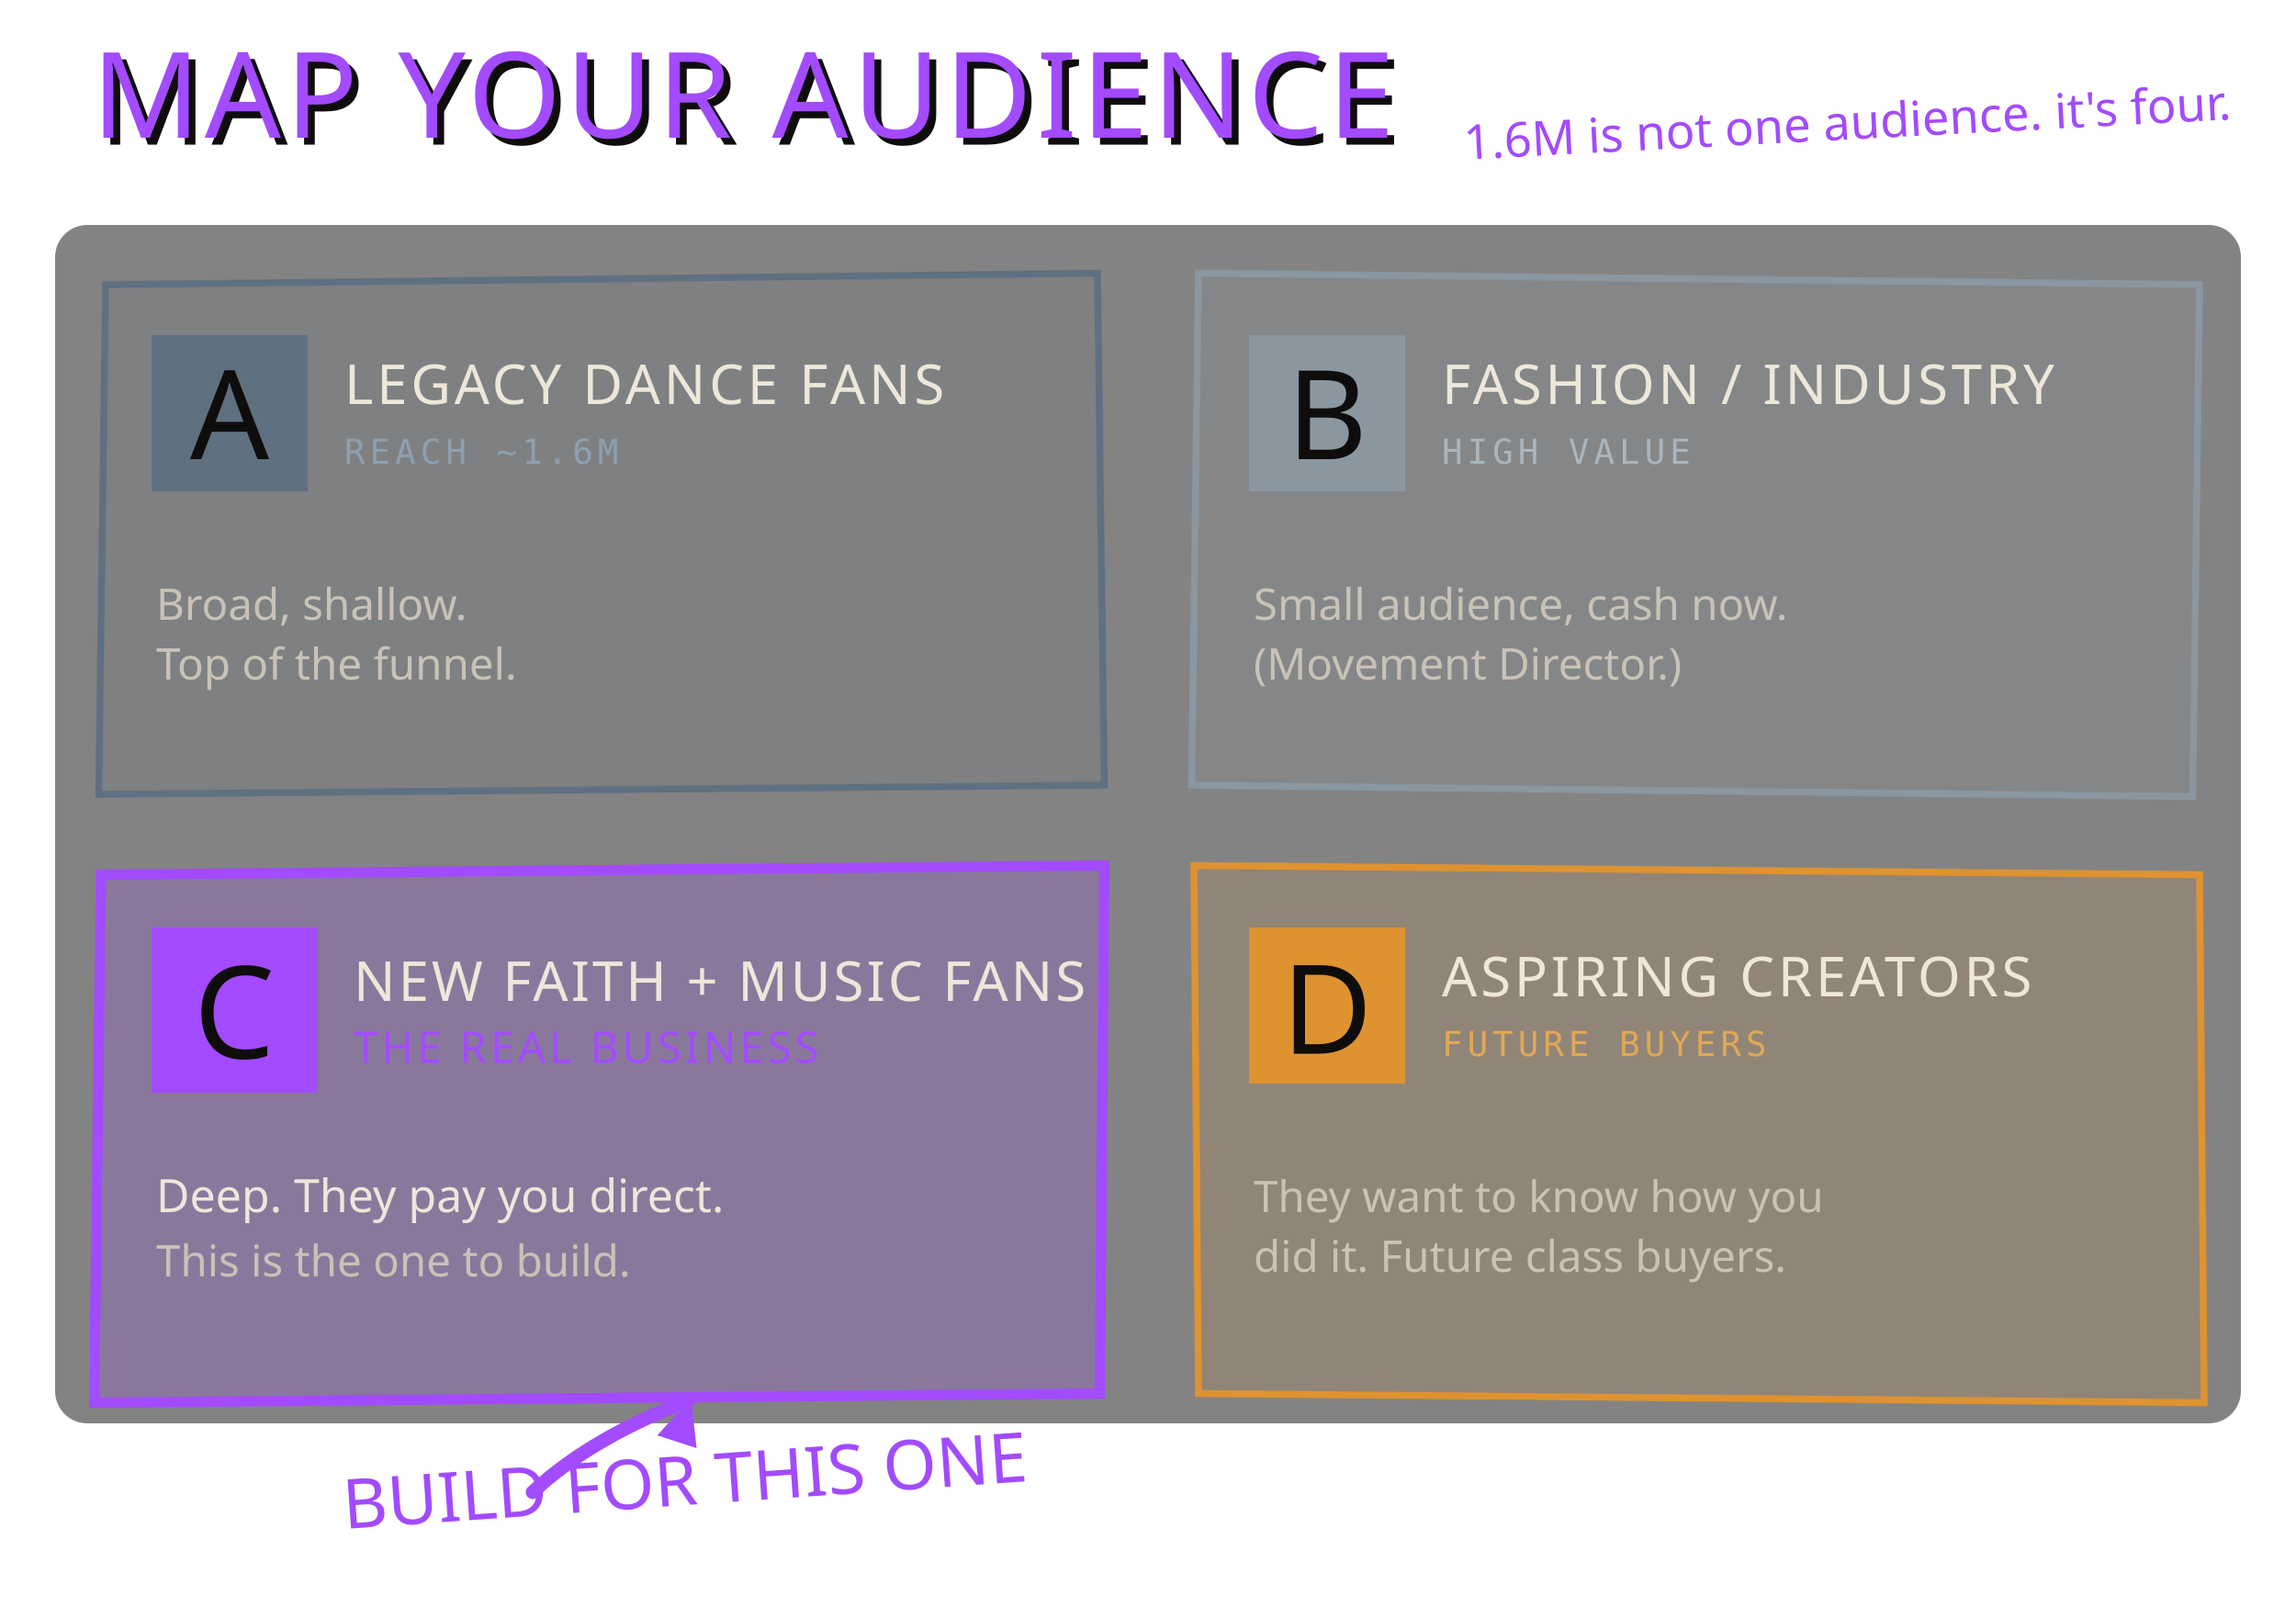
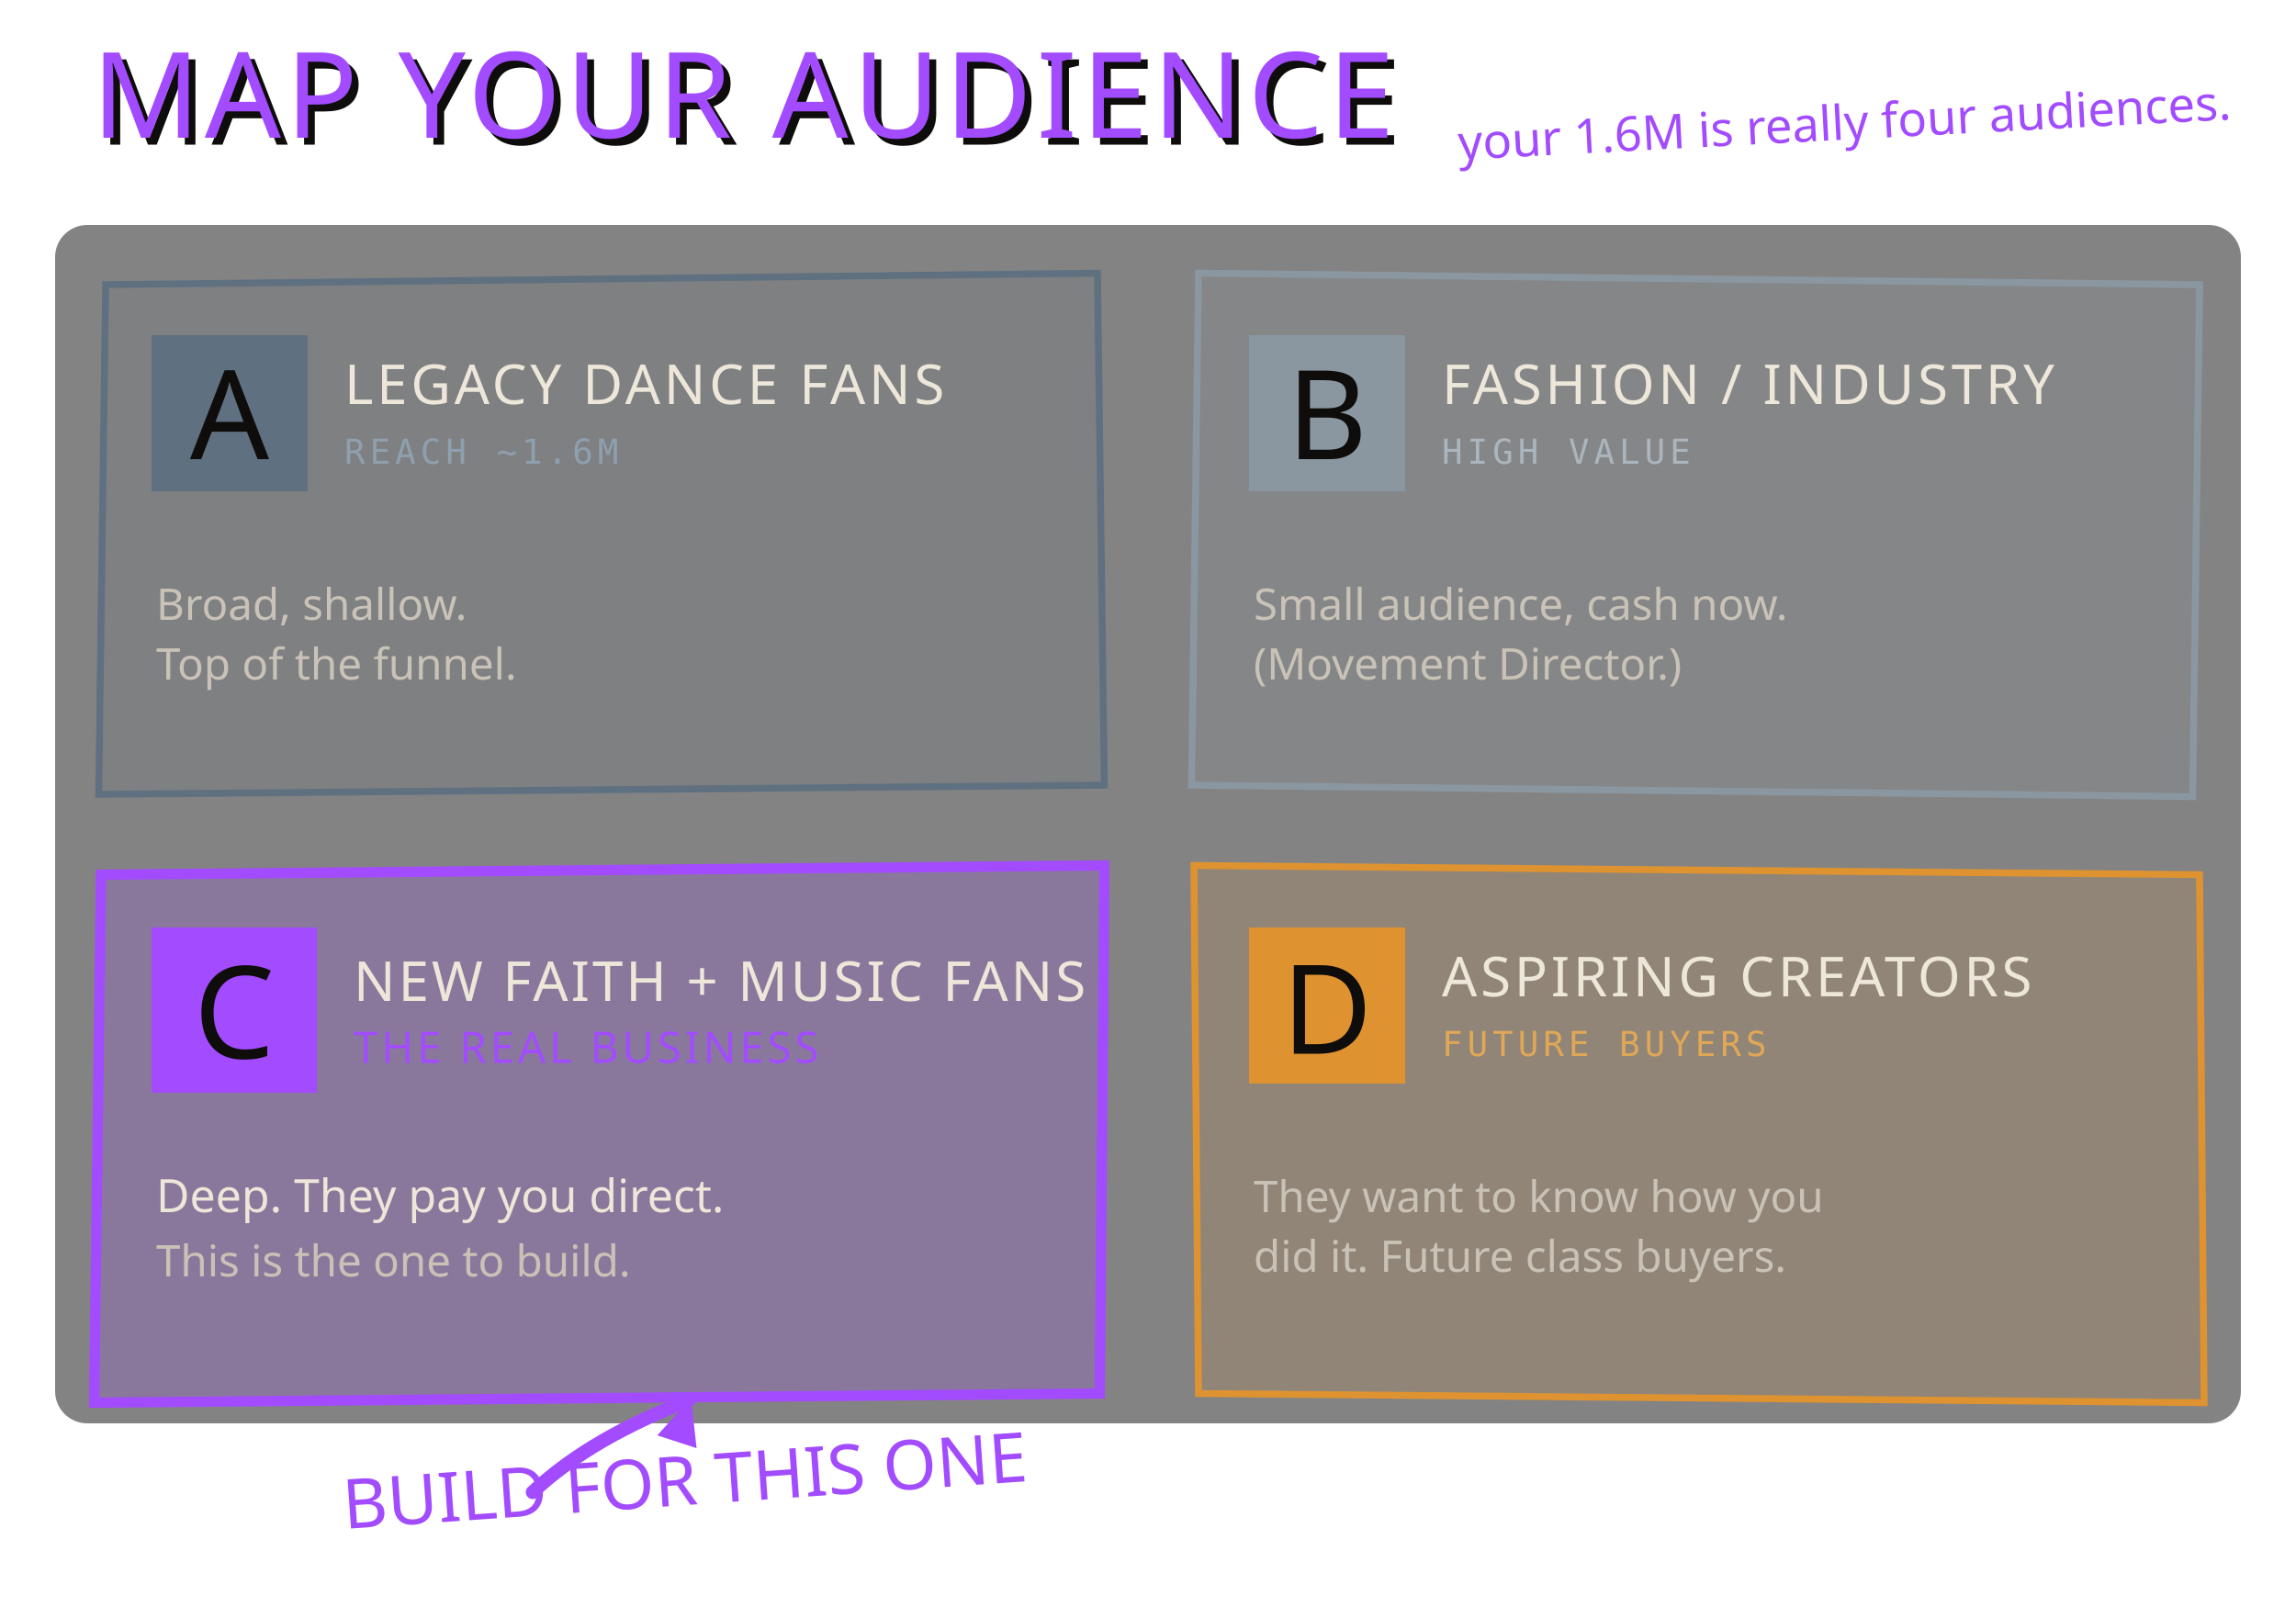
<svg xmlns="http://www.w3.org/2000/svg" viewBox="0 0 1000 700" role="img">
  <rect x="24" y="98" width="952" height="522" rx="14" fill="rgba(10,9,8,0.5)" />
  <text x="43" y="63" font-family="Stencil" font-size="52" letter-spacing="2" fill="#0f0d0b">MAP YOUR AUDIENCE</text>
  <text x="40" y="60" font-family="Stencil" font-size="52" letter-spacing="2" fill="#A24BFF">MAP YOUR AUDIENCE</text>
-   <text x="972" y="52" text-anchor="end" font-family="Marker" font-size="21" fill="#A24BFF" transform="rotate(-3 972 52)">1.6M is not one audience. it's four.</text>
+   <text x="972" y="52" text-anchor="end" font-family="Marker" font-size="21" fill="#A24BFF" transform="rotate(-3 972 52)">your 1.6M is really four audiences.</text>
  <path d="M46,124 L478,119 L481,342 L43,346 Z" fill="#5f7080" fill-opacity="0.14" stroke="#5f7080" stroke-width="3" />
  <rect x="66" y="146" width="68" height="68" fill="#5f7080" />
  <text x="100" y="200" font-family="Stencil" font-size="54" text-anchor="middle" fill="#0f0d0b">A</text>
  <text x="150" y="176" font-family="Stencil" font-size="24" letter-spacing="1.5" fill="#EDE7DA">LEGACY DANCE FANS</text>
  <text x="150" y="202" font-family="Mono" font-size="15" letter-spacing="2" fill="#8ea0af">REACH ~1.6M</text>
  <text x="68" y="270" font-family="Body" font-size="19" fill="#c9c2b7">Broad, shallow.</text>
  <text x="68" y="296" font-family="Body" font-size="19" fill="#c9c2b7">Top of the funnel.</text>
  <path d="M522,119 L958,124 L955,347 L519,342 Z" fill="#8a97a1" fill-opacity="0.14" stroke="#8a97a1" stroke-width="3" />
  <rect x="544" y="146" width="68" height="68" fill="#8a97a1" />
  <text x="578" y="200" font-family="Stencil" font-size="54" text-anchor="middle" fill="#0f0d0b">B</text>
  <text x="628" y="176" font-family="Stencil" font-size="24" letter-spacing="1.5" fill="#EDE7DA">FASHION / INDUSTRY</text>
  <text x="628" y="202" font-family="Mono" font-size="15" letter-spacing="2" fill="#aab5bd">HIGH VALUE</text>
  <text x="546" y="270" font-family="Body" font-size="19" fill="#c9c2b7">Small audience, cash now.</text>
  <text x="546" y="296" font-family="Body" font-size="19" fill="#c9c2b7">(Movement Director.)</text>
  <path d="M44,381 L481,377 L479,607 L41,611 Z" fill="#A24BFF" fill-opacity="0.20" stroke="#A24BFF" stroke-width="4.5" />
  <rect x="66" y="404" width="72" height="72" fill="#A24BFF" />
  <text x="102" y="461" font-family="Stencil" font-size="56" text-anchor="middle" fill="#0f0d0b">C</text>
  <text x="154" y="436" font-family="Stencil" font-size="24" letter-spacing="1.2" fill="#EDE7DA">NEW FAITH + MUSIC FANS</text>
  <text x="154" y="463" font-family="Stencil" font-size="19" letter-spacing="1.5" fill="#A24BFF">THE REAL BUSINESS</text>
  <text x="68" y="528" font-family="Body" font-size="20" fill="#EDE7DA">Deep. They pay you direct.</text>
  <text x="68" y="556" font-family="Body" font-size="19" fill="#c9c2b7">This is the one to build.</text>
  <text x="150" y="666" font-family="Marker" font-size="30" fill="#A24BFF" transform="rotate(-4 150 666)">BUILD FOR THIS ONE</text>
  <path d="M232,650 C250,633 274,620 300,610" fill="none" stroke="#A24BFF" stroke-width="6" stroke-linecap="round" />
  <polygon points="0,0 -20,-9 -20,9" fill="#A24BFF" transform="translate(301,609) rotate(-72)" />
  <path d="M520,377 L958,381 L960,611 L522,607 Z" fill="#DE9330" fill-opacity="0.14" stroke="#DE9330" stroke-width="3" />
  <rect x="544" y="404" width="68" height="68" fill="#DE9330" />
  <text x="578" y="459" font-family="Stencil" font-size="54" text-anchor="middle" fill="#0f0d0b">D</text>
  <text x="628" y="434" font-family="Stencil" font-size="24" letter-spacing="1.5" fill="#EDE7DA">ASPIRING CREATORS</text>
  <text x="628" y="460" font-family="Mono" font-size="15" letter-spacing="2" fill="#e0a856">FUTURE BUYERS</text>
  <text x="546" y="528" font-family="Body" font-size="19" fill="#c9c2b7">They want to know how you</text>
  <text x="546" y="554" font-family="Body" font-size="19" fill="#c9c2b7">did it. Future class buyers.</text>
</svg>
